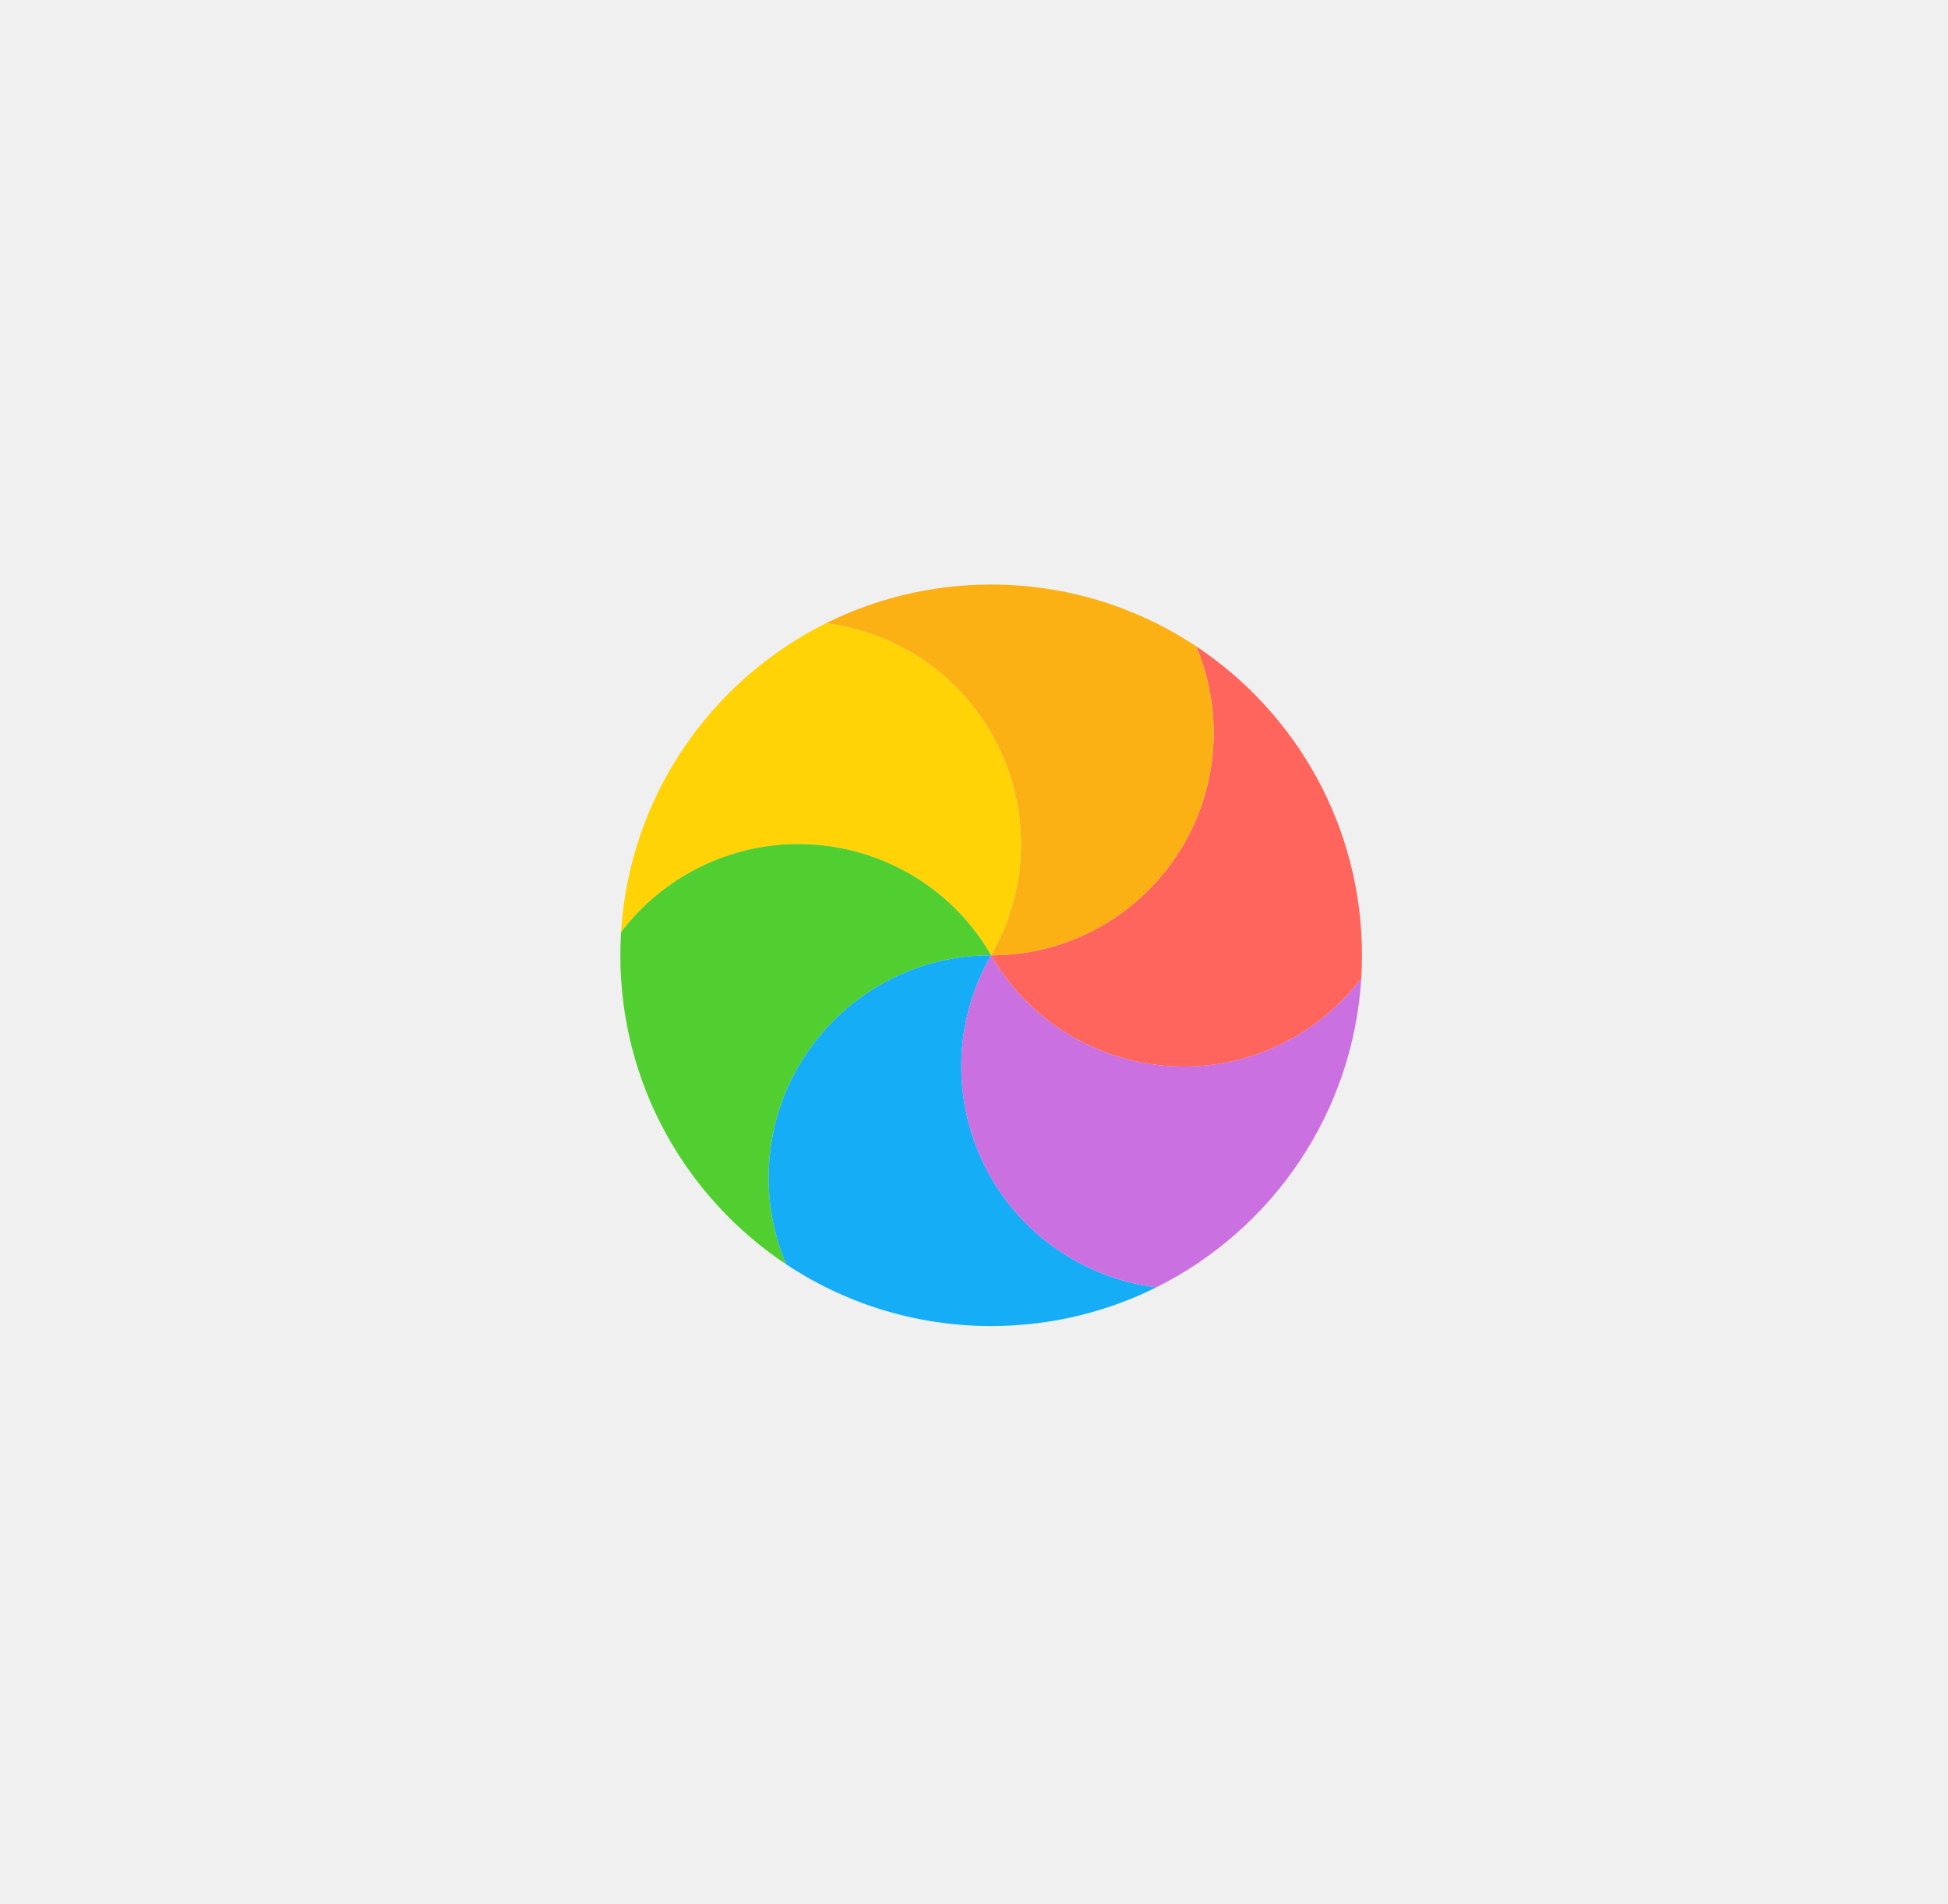
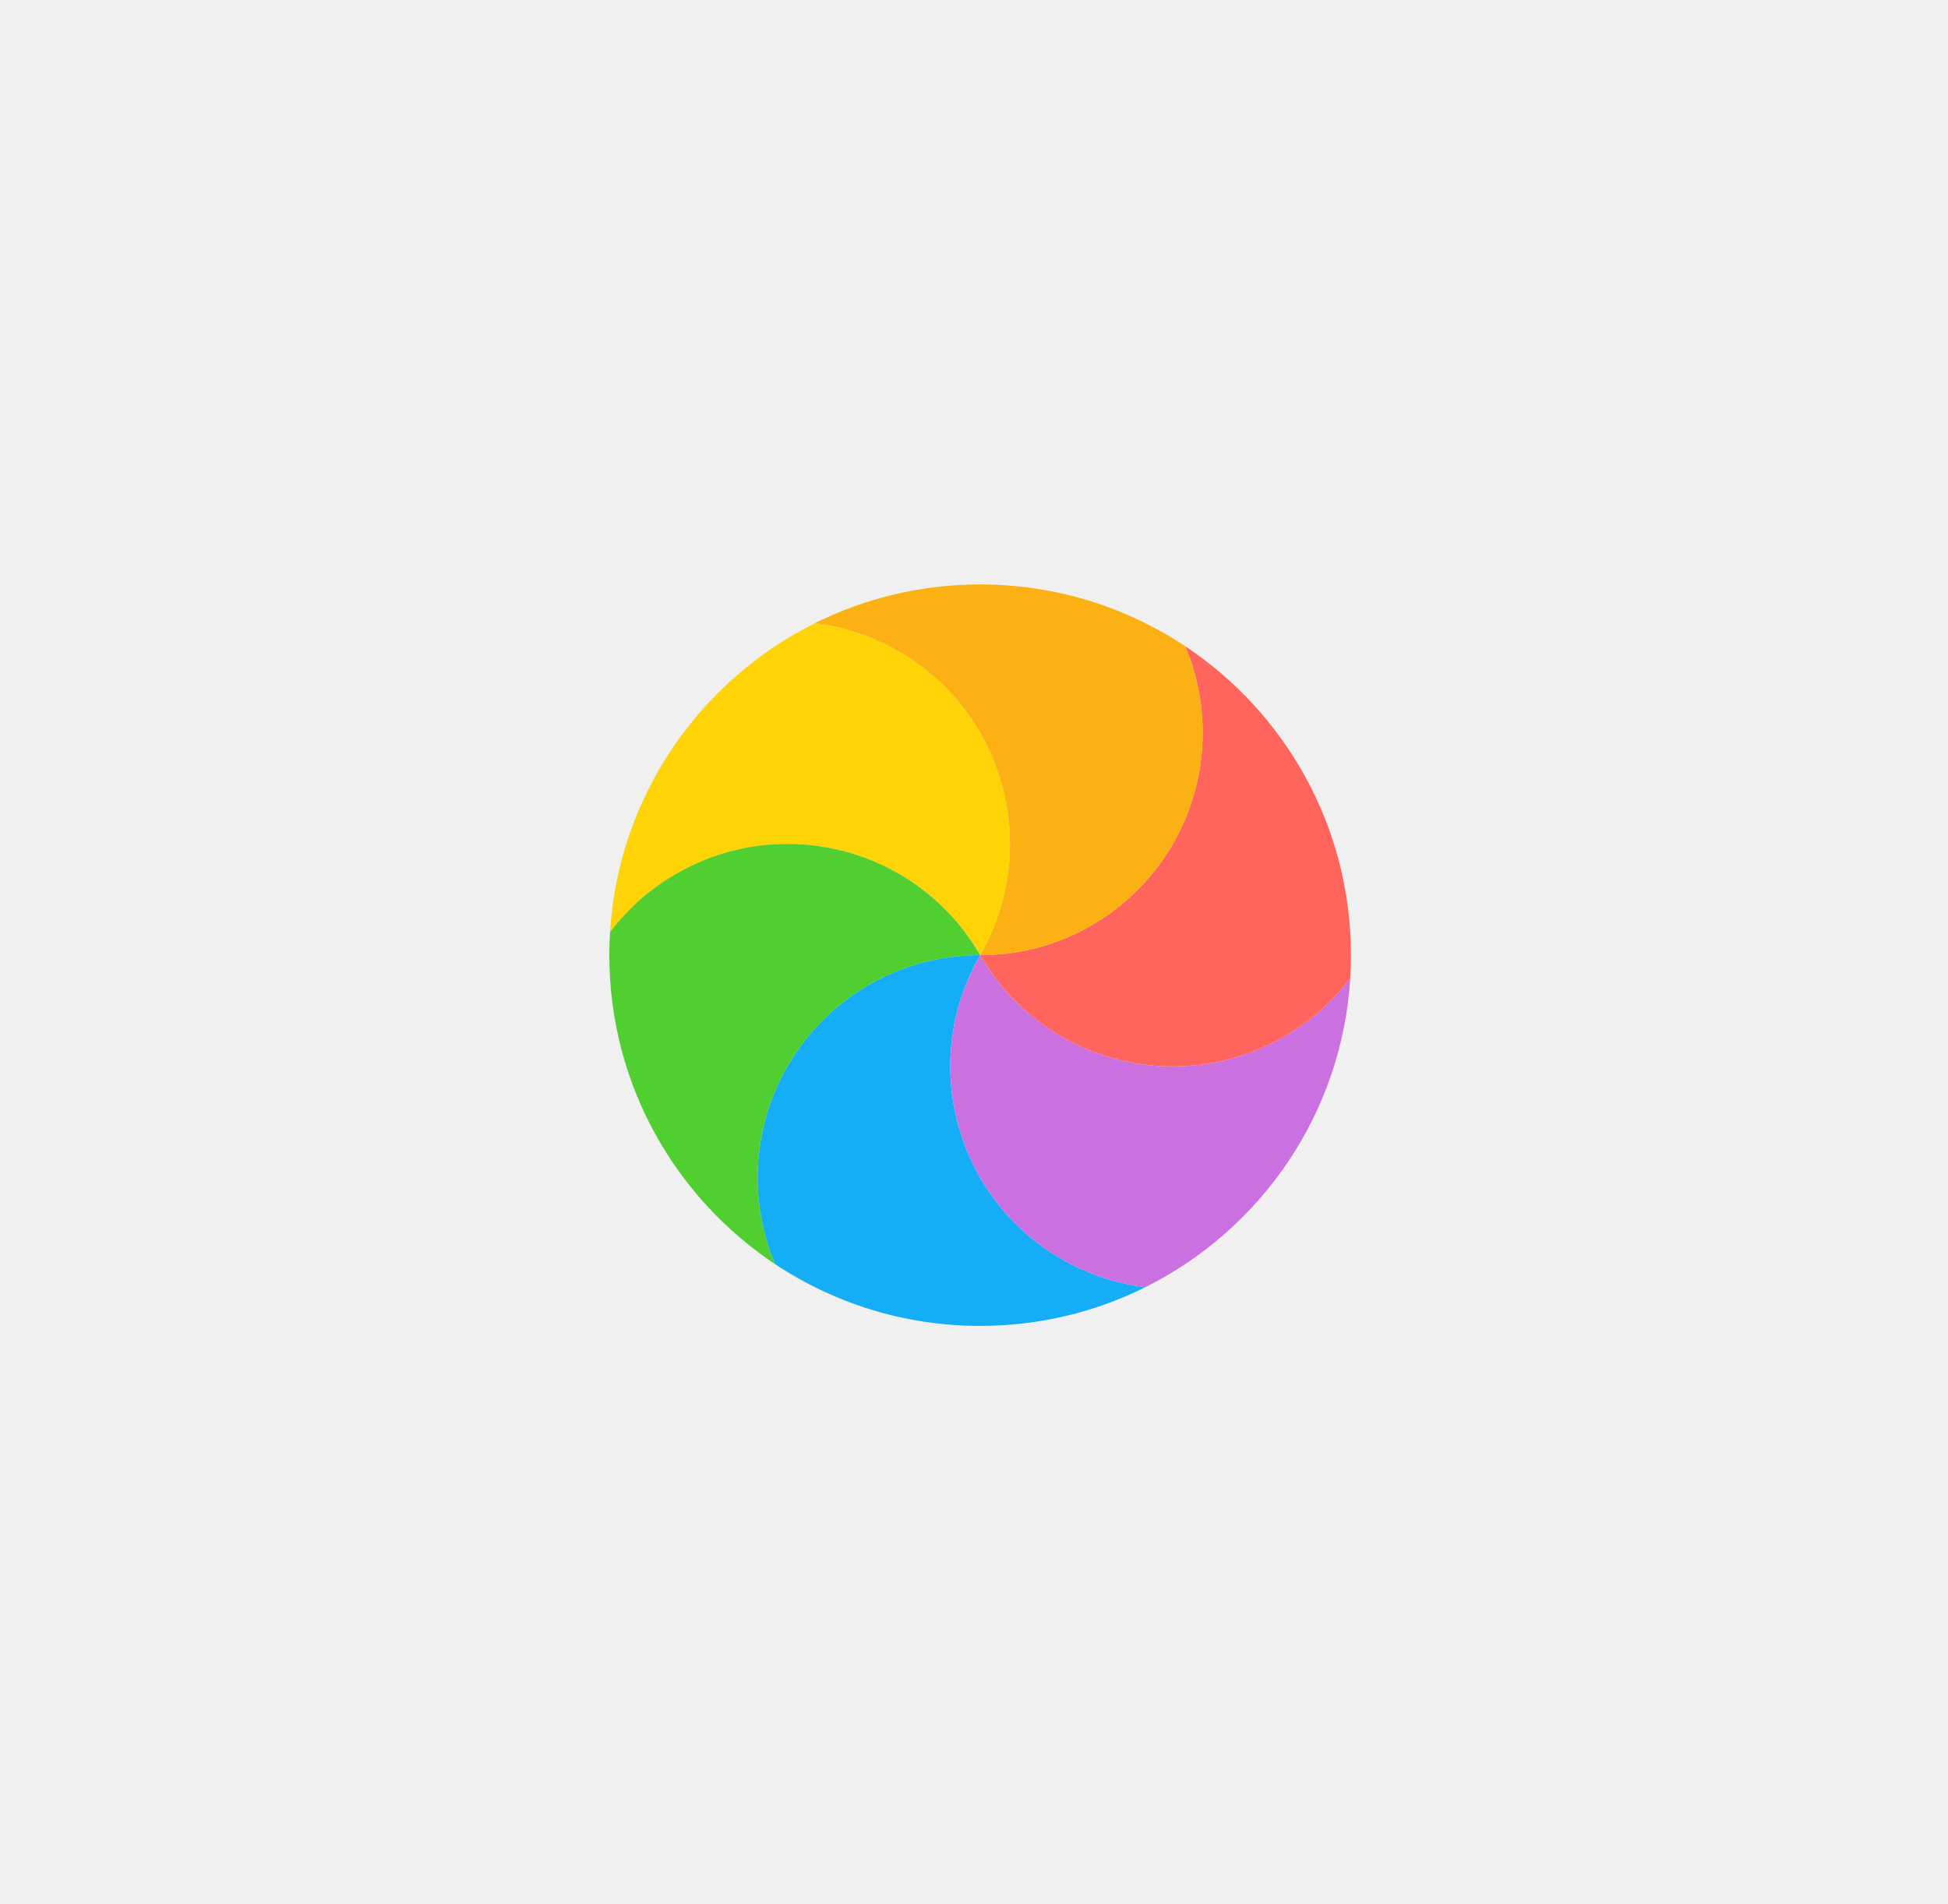
<svg xmlns="http://www.w3.org/2000/svg" width="44" height="43" viewBox="0 0 44 43" fill="none">
-   <g transform="translate(4.418605 3.162791) scale(1)">
+   <g transform="translate(4.17 3.16) scale(1)">
    <g transform="translate(-53.64357 -2.101714) scale(0.8375714)" clip-path="url(#clip_r1c2)">
      <path fill-rule="evenodd" clip-rule="evenodd" d="M24.501 21.86L32.884 30.261C33.937 31.317 33.19 33.119 31.699 33.119L30.475 33.119L31.691 36.007C31.904 36.513 31.907 37.073 31.7 37.582C31.492 38.092 31.098 38.49 30.59 38.703C30.334 38.81 30.066 38.864 29.792 38.864C28.961 38.864 28.216 38.369 27.894 37.603L26.616 34.565L25.784 35.303C24.703 36.259 23 35.492 23 34.048V22.481C23 21.697 23.947 21.305 24.501 21.86Z" fill="white" style="fill:white;fill-opacity:1;" />
      <path fill-rule="evenodd" clip-rule="evenodd" d="M24 23.129C24 22.998 24.159 22.932 24.25 23.025L32.158 30.95C32.59 31.382 32.283 32.119 31.674 32.119L28.97 32.118L30.769 36.394C30.996 36.934 30.742 37.555 30.203 37.781C29.662 38.008 29.042 37.755 28.816 37.216L26.998 32.892L25.139 34.539C24.723 34.907 24.081 34.651 24.006 34.127L24 34.026V23.129Z" fill="black" style="fill:black;fill-opacity:1;" />
      <g>
        <path d="M81.046 15.544C81.819 15.64 82.586 15.89 83.304 16.304C86.174 17.961 87.157 21.63 85.5 24.5C83.843 21.63 80.174 20.647 77.304 22.304C76.587 22.718 75.989 23.256 75.519 23.877C75.744 20.221 77.933 17.095 81.046 15.544Z" fill="url(#paint0_linear_1_317)" />
        <path d="M75.519 23.877C75.989 23.256 76.588 22.718 77.304 22.304C80.174 20.647 83.843 21.63 85.5 24.5C82.186 24.5 79.5 27.186 79.5 30.5C79.5 31.328 79.668 32.116 79.971 32.834C77.276 31.042 75.5 27.978 75.5 24.5C75.5 24.291 75.506 24.083 75.519 23.877Z" fill="url(#paint1_linear_1_317)" />
        <path d="M79.971 32.834C79.668 32.116 79.5 31.328 79.5 30.5C79.5 27.186 82.186 24.5 85.5 24.5C83.843 27.37 84.826 31.039 87.696 32.696C88.414 33.11 89.181 33.36 89.954 33.456C88.613 34.124 87.1 34.5 85.5 34.5C83.456 34.5 81.555 33.886 79.971 32.834Z" fill="url(#paint2_linear_1_317)" />
        <path d="M89.954 33.456C89.181 33.36 88.414 33.11 87.696 32.696C84.826 31.039 83.843 27.37 85.5 24.5C87.157 27.37 90.826 28.353 93.696 26.696C94.413 26.282 95.011 25.744 95.481 25.123C95.256 28.779 93.067 31.905 89.954 33.456Z" fill="url(#paint3_linear_1_317)" />
        <path d="M95.481 25.123C95.011 25.744 94.412 26.282 93.696 26.696C90.826 28.353 87.157 27.37 85.5 24.5C88.814 24.5 91.5 21.814 91.5 18.5C91.5 17.672 91.332 16.884 91.029 16.166C93.724 17.958 95.5 21.021 95.5 24.5C95.5 24.709 95.494 24.917 95.481 25.123Z" fill="url(#paint4_linear_1_317)" />
        <path d="M91.029 16.166C91.332 16.884 91.5 17.672 91.5 18.5C91.5 21.814 88.814 24.5 85.5 24.5C87.157 21.63 86.174 17.961 83.304 16.304C82.586 15.89 81.819 15.64 81.046 15.544C82.387 14.876 83.9 14.5 85.5 14.5C87.544 14.5 89.445 15.114 91.029 16.166Z" fill="url(#paint5_linear_1_317)" />
      </g>
      <path fill-rule="evenodd" clip-rule="evenodd" d="M150.315 15.505C150.315 16.249 149.759 16.889 149.023 16.994C148.431 17.079 147.984 17.596 147.984 18.196V28.426C147.984 29.027 148.43 29.544 149.021 29.629C149.756 29.733 150.312 30.374 150.312 31.118C150.309 31.561 150.118 31.974 149.787 32.257C149.458 32.54 149.021 32.668 148.59 32.604C147.807 32.492 147.078 32.161 146.481 31.659C145.883 32.161 145.154 32.492 144.367 32.605C143.94 32.668 143.504 32.541 143.173 32.257C142.842 31.97 142.653 31.558 142.65 31.125C142.65 30.374 143.206 29.733 143.942 29.628C144.536 29.543 144.984 29.026 144.984 28.426V18.196C144.984 17.596 144.537 17.079 143.944 16.994C143.209 16.889 142.654 16.249 142.654 15.505C142.655 15.065 142.846 14.651 143.177 14.366C143.447 14.133 143.796 14.002 144.158 14.002H144.239L144.39 14.021C145.164 14.132 145.889 14.462 146.484 14.964C147.083 14.462 147.812 14.13 148.598 14.018C149.013 13.951 149.455 14.077 149.792 14.366C150.123 14.653 150.312 15.065 150.315 15.498V15.502V15.505Z" fill="white" style="fill:white;fill-opacity:1;" />
      <path fill-rule="evenodd" clip-rule="evenodd" d="M144.087 16.003C145.169 16.158 145.985 17.101 145.985 18.195V28.425C145.985 29.519 145.167 30.462 144.083 30.617C143.836 30.652 143.65 30.867 143.65 31.117C143.651 31.263 143.714 31.401 143.824 31.497C143.935 31.591 144.08 31.635 144.226 31.614C145.148 31.482 145.978 30.943 146.481 30.16C146.985 30.943 147.814 31.482 148.737 31.614C148.879 31.635 149.027 31.591 149.137 31.496C149.248 31.401 149.311 31.263 149.312 31.117C149.312 30.867 149.126 30.652 148.879 30.617C147.799 30.462 146.985 29.52 146.985 28.425V18.195C146.985 17.101 147.801 16.158 148.883 16.003C149.13 15.968 149.316 15.753 149.316 15.503C149.315 15.358 149.251 15.219 149.141 15.123C149.03 15.029 148.885 14.983 148.74 15.006C147.818 15.139 146.988 15.677 146.484 16.46C145.98 15.677 145.151 15.139 144.229 15.006C144.206 15.003 144.182 15.001 144.158 15.001C144.038 15.001 143.921 15.044 143.829 15.123C143.718 15.219 143.655 15.357 143.654 15.504C143.654 15.753 143.84 15.968 144.087 16.003Z" fill="black" style="fill:black;fill-opacity:1;" />
      <path fill-rule="evenodd" clip-rule="evenodd" d="M207.5 17C208.328 17 209 17.672 209 18.5V23H213.5C214.279 23 214.92 23.595 214.993 24.356L215 24.5C215 25.328 214.328 26 213.5 26H209V30.5C209 31.279 208.405 31.92 207.644 31.993L207.5 32C206.672 32 206 31.328 206 30.5V26H201.5C200.721 26 200.08 25.405 200.007 24.644L200 24.5C200 23.672 200.672 23 201.5 23H206V18.5C206 17.721 206.595 17.08 207.356 17.007L207.5 17Z" fill="white" style="fill:white;fill-opacity:1;" />
      <path fill-rule="evenodd" clip-rule="evenodd" d="M207.5 18C207.776 18 208 18.224 208 18.5V24H213.5C213.745 24 213.95 24.177 213.992 24.41L214 24.5C214 24.776 213.776 25 213.5 25H208V30.5C208 30.745 207.823 30.95 207.59 30.992L207.5 31C207.224 31 207 30.776 207 30.5V25H201.5C201.255 25 201.05 24.823 201.008 24.59L201 24.5C201 24.224 201.224 24 201.5 24H207V18.5C207 18.255 207.177 18.05 207.41 18.008L207.5 18Z" fill="#232020" style="fill:#232020;fill:color(display-p3 0.137 0.126 0.126);fill-opacity:1;" />
      <g clip-path="url(#clip0_1_317)">
        <path fill-rule="evenodd" clip-rule="evenodd" d="M268.501 21.86L276.884 30.261C277.937 31.317 277.19 33.119 275.699 33.119L272.252 33.118L269.784 35.303C268.703 36.259 267 35.492 267 34.048V22.481C267 21.697 267.947 21.305 268.501 21.86Z" fill="white" style="fill:white;fill-opacity:1;" />
        <path fill-rule="evenodd" clip-rule="evenodd" d="M268 23.129V34.026C268 34.616 268.697 34.93 269.139 34.539L271.874 32.118L275.674 32.119C276.284 32.119 276.59 31.382 276.159 30.95L268.251 23.025C268.159 22.932 268 22.998 268 23.129Z" fill="black" style="fill:black;fill-opacity:1;" />
        <path fill-rule="evenodd" clip-rule="evenodd" d="M281.889 50.119H274.11C272.945 50.119 272 49.174 272 48.008V37.23C272 36.064 272.945 35.119 274.11 35.119H281.889C283.055 35.119 284 36.064 284 37.23V48.008C284 49.174 283.055 50.119 281.889 50.119Z" fill="white" style="fill:white;fill-opacity:1;" />
        <path fill-rule="evenodd" clip-rule="evenodd" d="M281.75 49.119H274.25C273.56 49.119 273 48.559 273 47.869V37.369C273 36.679 273.56 36.119 274.25 36.119H281.75C282.44 36.119 283 36.679 283 37.369V47.869C283 48.559 282.44 49.119 281.75 49.119Z" fill="black" style="fill:black;fill-opacity:1;" />
        <path fill-rule="evenodd" clip-rule="evenodd" d="M280.5 39.119H275.5C275.224 39.119 275 38.895 275 38.619C275 38.343 275.224 38.119 275.5 38.119H280.5C280.776 38.119 281 38.343 281 38.619C281 38.895 280.776 39.119 280.5 39.119Z" fill="white" style="fill:white;fill-opacity:1;" />
        <path fill-rule="evenodd" clip-rule="evenodd" d="M280.5 47.119H275.5C275.224 47.119 275 46.895 275 46.619C275 46.343 275.224 46.119 275.5 46.119H280.5C280.776 46.119 281 46.343 281 46.619C281 46.895 280.776 47.119 280.5 47.119Z" fill="white" style="fill:white;fill-opacity:1;" />
        <path fill-rule="evenodd" clip-rule="evenodd" d="M281.061 44.119H274.938C274.42 44.119 274 43.699 274 43.18V42.058C274 41.539 274.42 41.119 274.938 41.119H281.061C281.579 41.119 282 41.539 282 42.058V43.18C282 43.699 281.579 44.119 281.061 44.119Z" fill="white" style="fill:white;fill-opacity:1;" />
        <path fill-rule="evenodd" clip-rule="evenodd" d="M278.5 43.119H275.5C275.224 43.119 275 42.895 275 42.619C275 42.343 275.224 42.119 275.5 42.119H278.5C278.776 42.119 279 42.343 279 42.619C279 42.895 278.776 43.119 278.5 43.119Z" fill="black" style="fill:black;fill-opacity:1;" />
      </g>
      <path fill-rule="evenodd" clip-rule="evenodd" d="M32 91C32 94.866 28.866 98 25 98C21.134 98 18 94.866 18 91C18 87.134 21.134 84 25 84C28.866 84 32 87.134 32 91Z" fill="black" style="fill:black;fill-opacity:1;" />
      <path fill-rule="evenodd" clip-rule="evenodd" d="M30.253 91C30.253 93.901 27.901 96.253 25 96.253C22.098 96.253 19.747 93.901 19.747 91C19.747 88.099 22.098 85.747 25 85.747C27.901 85.747 30.253 88.099 30.253 91Z" fill="white" style="fill:white;fill-opacity:1;" />
      <path fill-rule="evenodd" clip-rule="evenodd" d="M21.5 91C21.5 90.448 21.948 90 22.5 90H27.5C28.052 90 28.5 90.448 28.5 91C28.5 91.552 28.052 92 27.5 92H22.5C21.948 92 21.5 91.552 21.5 91ZM34.931 100.932C35.322 100.542 35.322 99.908 34.931 99.518L30.189 94.776L28.776 96.19L33.517 100.932C33.907 101.322 34.541 101.322 34.931 100.932Z" fill="black" style="fill:black;fill-opacity:1;" />
      <path fill-rule="evenodd" clip-rule="evenodd" d="M93 91C93 94.866 89.866 98 86 98C82.134 98 79 94.866 79 91C79 87.134 82.134 84 86 84C89.866 84 93 87.134 93 91Z" fill="black" style="fill:black;fill-opacity:1;" />
      <path fill-rule="evenodd" clip-rule="evenodd" d="M91.253 91C91.253 93.901 88.901 96.253 86 96.253C83.098 96.253 80.747 93.901 80.747 91C80.747 88.099 83.098 85.747 86 85.747C88.901 85.747 91.253 88.099 91.253 91Z" fill="white" style="fill:white;fill-opacity:1;" />
      <path fill-rule="evenodd" clip-rule="evenodd" d="M86 94.5C85.448 94.5 85 94.052 85 93.5V88.5C85 87.948 85.448 87.5 86 87.5C86.552 87.5 87 87.948 87 88.5V93.5C87 94.052 86.552 94.5 86 94.5Z" fill="black" style="fill:black;fill-opacity:1;" />
      <path fill-rule="evenodd" clip-rule="evenodd" d="M82.5 91C82.5 90.448 82.948 90 83.5 90H88.5C89.052 90 89.5 90.448 89.5 91C89.5 91.552 89.052 92 88.5 92H83.5C82.948 92 82.5 91.552 82.5 91Z" fill="black" style="fill:black;fill-opacity:1;" />
      <path fill-rule="evenodd" clip-rule="evenodd" d="M95.931 100.932C96.322 100.542 96.322 99.908 95.931 99.518L91.189 94.776L89.775 96.19L94.517 100.932C94.907 101.322 95.541 101.322 95.931 100.932Z" fill="black" style="fill:black;fill-opacity:1;" />
      <path fill-rule="evenodd" clip-rule="evenodd" d="M149.301 105.942C150.359 105.942 151.279 105.722 152.059 105.281C152.841 104.84 153.445 104.195 153.87 103.343C154.296 102.491 154.509 101.449 154.509 100.214V98.564C154.509 97.797 154.389 97.208 154.149 96.794C153.909 96.381 153.563 96.174 153.114 96.174V97.268C153.114 97.42 153.063 97.542 152.963 97.633C152.862 97.724 152.749 97.769 152.621 97.769C152.487 97.769 152.37 97.724 152.27 97.633C152.169 97.542 152.119 97.42 152.119 97.268V95.909C152.119 95.636 152.049 95.424 151.91 95.275C151.769 95.126 151.572 95.052 151.316 95.052C151.116 95.052 150.918 95.095 150.724 95.18V96.913C150.724 97.071 150.673 97.195 150.573 97.287C150.472 97.378 150.359 97.423 150.231 97.423C150.097 97.423 149.98 97.378 149.88 97.287C149.779 97.195 149.729 97.071 149.729 96.913V94.906C149.729 94.639 149.658 94.427 149.515 94.272C149.372 94.117 149.179 94.039 148.936 94.039C148.729 94.039 148.528 94.085 148.334 94.176V96.566C148.334 96.706 148.287 96.825 148.192 96.922C148.098 97.019 147.978 97.068 147.832 97.068C147.692 97.068 147.575 97.019 147.481 96.922C147.387 96.825 147.339 96.706 147.339 96.566V89.981C147.339 89.756 147.277 89.575 147.152 89.438C147.028 89.301 146.859 89.233 146.646 89.233C146.433 89.233 146.262 89.301 146.131 89.438C146 89.575 145.935 89.756 145.935 89.981V99.257C145.935 99.452 145.877 99.611 145.762 99.736C145.646 99.86 145.5 99.922 145.324 99.922C145.165 99.922 145.024 99.883 144.9 99.804C144.775 99.725 144.67 99.579 144.585 99.366L143.363 96.575C143.211 96.21 142.982 96.028 142.679 96.028C142.484 96.028 142.326 96.09 142.204 96.215C142.082 96.339 142.022 96.49 142.022 96.666C142.022 96.812 142.049 96.958 142.104 97.104L143.737 101.701C144.271 103.191 145.014 104.269 145.962 104.939C146.911 105.608 148.024 105.942 149.301 105.942ZM149.265 107C147.707 107 146.383 106.583 145.292 105.751C144.2 104.918 143.366 103.68 142.788 102.038L141.155 97.432C141.106 97.287 141.069 97.135 141.041 96.976C141.014 96.818 141 96.675 141 96.548C141 96.073 141.158 95.706 141.475 95.444C141.79 95.183 142.162 95.052 142.587 95.052C142.898 95.052 143.177 95.142 143.427 95.321C143.676 95.5 143.876 95.77 144.029 96.128L144.749 97.907C144.767 97.949 144.795 97.97 144.831 97.97C144.88 97.97 144.904 97.943 144.904 97.889V90.044C144.904 89.491 145.068 89.052 145.397 88.726C145.725 88.401 146.141 88.238 146.646 88.238C147.145 88.238 147.557 88.401 147.882 88.726C148.207 89.052 148.37 89.491 148.37 90.044V93.155C148.607 93.088 148.838 93.054 149.064 93.054C149.453 93.054 149.784 93.156 150.058 93.36C150.331 93.564 150.523 93.842 150.633 94.195C150.912 94.098 151.186 94.049 151.454 94.049C151.83 94.049 152.148 94.144 152.406 94.336C152.665 94.527 152.843 94.787 152.94 95.116C153.766 95.122 154.407 95.414 154.86 95.991C155.313 96.569 155.54 97.381 155.54 98.426V100.333C155.54 101.743 155.275 102.946 154.746 103.94C154.217 104.935 153.481 105.692 152.539 106.216C151.596 106.739 150.505 107 149.265 107Z" fill="black" style="fill:black;fill-opacity:1;" />
      <path fill-rule="evenodd" clip-rule="evenodd" d="M149.301 105.942C150.359 105.942 151.279 105.722 152.059 105.281C152.841 104.84 153.445 104.195 153.87 103.343C154.296 102.491 154.509 101.449 154.509 100.214V98.564C154.509 97.797 154.389 97.208 154.149 96.794C153.909 96.381 153.563 96.174 153.114 96.174V97.268C153.114 97.42 153.063 97.542 152.963 97.633C152.862 97.724 152.749 97.769 152.621 97.769C152.487 97.769 152.37 97.724 152.27 97.633C152.169 97.542 152.119 97.42 152.119 97.268V95.909C152.119 95.636 152.049 95.424 151.91 95.275C151.769 95.126 151.572 95.052 151.316 95.052C151.116 95.052 150.918 95.095 150.724 95.18V96.913C150.724 97.071 150.673 97.195 150.573 97.287C150.472 97.378 150.359 97.423 150.231 97.423C150.097 97.423 149.98 97.378 149.88 97.287C149.779 97.195 149.729 97.071 149.729 96.913V94.906C149.729 94.639 149.658 94.427 149.515 94.272C149.372 94.117 149.179 94.039 148.936 94.039C148.729 94.039 148.528 94.085 148.334 94.176V96.566C148.334 96.706 148.287 96.825 148.192 96.922C148.098 97.019 147.978 97.068 147.832 97.068C147.692 97.068 147.575 97.019 147.481 96.922C147.387 96.825 147.339 96.706 147.339 96.566V89.981C147.339 89.756 147.277 89.575 147.152 89.438C147.028 89.301 146.859 89.233 146.646 89.233C146.433 89.233 146.262 89.301 146.131 89.438C146 89.575 145.935 89.756 145.935 89.981V99.257C145.935 99.452 145.877 99.611 145.762 99.736C145.646 99.86 145.5 99.922 145.324 99.922C145.165 99.922 145.024 99.883 144.9 99.804C144.775 99.725 144.67 99.579 144.585 99.366L143.363 96.575C143.211 96.21 142.982 96.028 142.679 96.028C142.484 96.028 142.326 96.09 142.204 96.215C142.082 96.339 142.022 96.49 142.022 96.666C142.022 96.812 142.049 96.958 142.104 97.104L143.737 101.701C144.271 103.191 145.014 104.269 145.962 104.939C146.911 105.608 148.024 105.942 149.301 105.942Z" fill="white" style="fill:white;fill-opacity:1;" />
      <path fill-rule="evenodd" clip-rule="evenodd" d="M214.719 87.556C214.367 87.299 213.975 87.199 213.542 87.258C213.334 87.286 213.162 87.347 213.019 87.432C213.024 87.273 213.012 87.122 212.976 86.98C212.901 86.683 212.761 86.439 212.556 86.247C212.351 86.055 212.105 85.917 211.818 85.832C211.558 85.754 211.293 85.731 211.023 85.764C210.752 85.797 210.51 85.889 210.295 86.042C210.225 86.092 210.173 86.156 210.117 86.217C210.078 86.148 210.042 86.077 209.987 86.013C209.821 85.821 209.61 85.673 209.353 85.569C209.096 85.465 208.823 85.412 208.537 85.412C208.244 85.412 207.968 85.465 207.712 85.569C207.455 85.673 207.243 85.821 207.077 86.013C207.023 86.075 206.989 86.145 206.949 86.213C206.912 86.171 206.881 86.123 206.838 86.086C206.662 85.936 206.455 85.834 206.217 85.778C205.98 85.723 205.741 85.715 205.5 85.754C205.194 85.799 204.919 85.914 204.674 86.096C204.43 86.278 204.25 86.524 204.132 86.833C204.023 87.122 204.01 87.464 204.077 87.847C203.507 87.777 202.977 87.943 202.492 88.356C201.991 88.783 201.743 89.455 201.75 90.373C201.756 91.857 202.038 93.175 202.594 94.328C203.151 95.48 203.934 96.381 204.943 97.028C205.952 97.676 207.121 98 208.449 98C209.66 98 210.695 97.787 211.555 97.36C212.414 96.934 213.11 96.317 213.64 95.509C214.17 94.703 214.556 93.703 214.797 92.511C214.927 91.881 215.029 91.261 215.105 90.656C215.18 90.05 215.224 89.41 215.236 88.732C215.243 88.205 215.07 87.813 214.719 87.556Z" fill="black" style="fill:black;fill-opacity:1;" />
      <path fill-rule="evenodd" clip-rule="evenodd" d="M204.263 88.917L204.509 90.187C204.555 90.428 204.675 90.582 204.87 90.646C205.066 90.712 205.243 90.68 205.403 90.553C205.562 90.426 205.616 90.246 205.564 90.011L205.056 87.58C204.997 87.326 205.071 87.121 205.276 86.965C205.481 86.809 205.708 86.75 205.959 86.789C206.21 86.828 206.371 86.975 206.443 87.229L206.589 87.756C206.641 87.958 206.763 88.085 206.955 88.137C207.148 88.189 207.331 88.166 207.507 88.069C207.683 87.971 207.771 87.828 207.771 87.639V86.965C207.771 86.789 207.844 86.648 207.991 86.54C208.137 86.433 208.315 86.379 208.523 86.379C208.725 86.379 208.899 86.433 209.046 86.54C209.192 86.648 209.265 86.789 209.265 86.965V87.639C209.265 87.821 209.353 87.963 209.529 88.064C209.705 88.165 209.888 88.189 210.081 88.137C210.273 88.085 210.395 87.958 210.447 87.756L210.603 87.209C210.669 86.968 210.825 86.828 211.072 86.789C211.319 86.75 211.546 86.809 211.751 86.965C211.956 87.121 212.032 87.326 211.98 87.58L211.824 88.459C211.778 88.693 211.824 88.876 211.961 89.006C212.097 89.136 212.263 89.198 212.459 89.191C212.654 89.185 212.801 89.113 212.898 88.976L213.152 88.566C213.243 88.429 213.379 88.35 213.557 88.327C213.736 88.304 213.897 88.341 214.041 88.439C214.184 88.537 214.256 88.677 214.256 88.859C214.256 89.4 214.217 89.918 214.138 90.412C214.06 90.907 213.946 91.476 213.797 92.121L213.738 92.394C213.511 93.41 213.184 94.247 212.762 94.904C212.339 95.562 211.777 96.058 211.077 96.393C210.377 96.729 209.512 96.896 208.484 96.896C207.344 96.896 206.345 96.617 205.486 96.056C204.626 95.497 203.965 94.717 203.503 93.717C203.041 92.718 202.81 91.581 202.81 90.304C202.81 89.849 202.909 89.499 203.108 89.255C203.306 89.01 203.544 88.878 203.821 88.854C203.984 88.841 204.128 88.868 204.263 88.917Z" fill="white" style="fill:white;fill-opacity:1;" />
      <path fill-rule="evenodd" clip-rule="evenodd" d="M269.591 97.419C268.658 97.419 267.804 97.251 267.053 96.92C266.296 96.586 265.615 96.07 265.03 95.388C264.46 94.723 263.956 93.872 263.531 92.86L261.619 88.155C261.478 87.814 261.462 87.487 261.572 87.187C261.692 86.864 261.93 86.635 262.262 86.524C262.382 86.481 262.516 86.456 262.649 86.456C262.813 86.456 262.972 86.493 263.123 86.566C263.373 86.688 263.58 86.905 263.739 87.212L265.326 90.071C265.43 90.251 265.508 90.317 265.536 90.337C265.579 90.366 265.621 90.378 265.677 90.378C265.744 90.378 265.785 90.359 265.831 90.307C265.85 90.285 265.878 90.19 265.843 89.984L264.741 82.947C264.665 82.506 264.799 82.199 264.926 82.021C265.107 81.766 265.366 81.603 265.674 81.549C265.752 81.539 265.806 81.535 265.86 81.535C266.11 81.535 266.343 81.609 266.551 81.753C266.811 81.933 266.982 82.207 267.044 82.546L268.132 87.678L268.192 81.649C268.192 81.308 268.305 81.006 268.521 80.778C268.743 80.542 269.041 80.417 269.38 80.417C269.722 80.417 270.024 80.538 270.253 80.768C270.483 80.997 270.604 81.303 270.604 81.652L270.569 87.702L271.516 82.456C271.564 82.13 271.727 81.849 271.984 81.658C272.191 81.504 272.422 81.426 272.671 81.426C272.737 81.426 272.804 81.432 272.872 81.443C273.196 81.493 273.473 81.656 273.663 81.912C273.799 82.094 273.945 82.407 273.865 82.861L272.999 88.177L274.22 84.71C274.32 84.395 274.493 84.149 274.73 83.992C274.925 83.862 275.141 83.796 275.372 83.796C275.428 83.796 275.484 83.8 275.541 83.808C275.871 83.865 276.128 84.029 276.302 84.286C276.47 84.536 276.53 84.834 276.481 85.17L275.342 91.745C275.022 93.593 274.407 95.008 273.514 95.951C272.593 96.925 271.273 97.419 269.591 97.419Z" fill="white" style="fill:white;fill-opacity:1;" />
      <path fill-rule="evenodd" clip-rule="evenodd" d="M274.852 91.66L275.989 85.097C276.02 84.886 275.987 84.708 275.889 84.564C275.792 84.419 275.653 84.331 275.473 84.3C275.301 84.276 275.145 84.312 275.005 84.405C274.864 84.499 274.758 84.655 274.688 84.874L273.493 88.273C273.438 88.422 273.362 88.527 273.264 88.589C273.167 88.652 273.051 88.672 272.919 88.648C272.794 88.625 272.69 88.56 272.608 88.455C272.526 88.349 272.493 88.23 272.508 88.097L273.376 82.776C273.415 82.55 273.378 82.36 273.264 82.208C273.151 82.056 272.993 81.964 272.79 81.933C272.602 81.901 272.432 81.942 272.28 82.056C272.128 82.169 272.036 82.331 272.005 82.542L271.067 87.851C271.044 87.984 270.983 88.087 270.885 88.161C270.788 88.236 270.669 88.261 270.528 88.238C270.372 88.214 270.257 88.155 270.182 88.062C270.108 87.968 270.071 87.847 270.071 87.698L270.106 81.651C270.106 81.433 270.038 81.255 269.901 81.118C269.764 80.982 269.59 80.913 269.38 80.913C269.176 80.913 269.01 80.982 268.882 81.118C268.753 81.255 268.688 81.433 268.688 81.651L268.653 87.745C268.653 87.886 268.604 88.003 268.507 88.097C268.409 88.191 268.294 88.238 268.161 88.238C268.028 88.238 267.917 88.196 267.827 88.114C267.737 88.032 267.676 87.921 267.645 87.78L266.555 82.636C266.516 82.425 266.421 82.267 266.268 82.161C266.116 82.056 265.946 82.015 265.758 82.038C265.579 82.069 265.436 82.159 265.331 82.308C265.225 82.456 265.192 82.644 265.231 82.87L266.333 89.902C266.387 90.23 266.344 90.474 266.204 90.634C266.063 90.795 265.887 90.875 265.676 90.875C265.52 90.875 265.38 90.832 265.255 90.746C265.13 90.66 265.008 90.515 264.891 90.312L263.298 87.441C263.188 87.23 263.057 87.087 262.905 87.013C262.753 86.939 262.59 86.933 262.419 86.995C262.231 87.058 262.104 87.179 262.038 87.359C261.971 87.538 261.985 87.741 262.079 87.968L263.989 92.668C264.395 93.636 264.868 94.435 265.407 95.064C265.946 95.693 266.561 96.16 267.253 96.464C267.944 96.769 268.723 96.921 269.59 96.921C271.137 96.921 272.325 96.484 273.153 95.609C273.981 94.734 274.548 93.418 274.852 91.66ZM263.028 93.007L261.165 88.414C261.032 88.085 260.979 87.773 261.007 87.476C261.034 87.179 261.128 86.921 261.288 86.702C261.448 86.484 261.649 86.312 261.891 86.187C262.133 86.069 262.397 86.015 262.682 86.023C262.967 86.03 263.243 86.112 263.508 86.269C263.774 86.425 263.997 86.663 264.176 86.984L265.102 88.754C265.126 88.8 265.157 88.82 265.196 88.812C265.235 88.804 265.251 88.773 265.243 88.718L264.247 83.046C264.176 82.679 264.192 82.351 264.294 82.062C264.395 81.773 264.559 81.538 264.786 81.359C265.012 81.179 265.274 81.066 265.571 81.019C265.868 80.972 266.153 81.001 266.426 81.107C266.7 81.212 266.934 81.386 267.13 81.628C267.325 81.87 267.462 82.171 267.54 82.53L267.68 83.292V81.651C267.68 81.136 267.841 80.714 268.161 80.386C268.481 80.058 268.887 79.894 269.38 79.894C269.895 79.894 270.311 80.062 270.628 80.398C270.944 80.734 271.102 81.167 271.102 81.698L271.079 82.202C271.188 81.734 271.417 81.384 271.764 81.153C272.112 80.923 272.501 80.843 272.93 80.913C273.227 80.96 273.491 81.073 273.721 81.253C273.952 81.433 274.124 81.665 274.237 81.95C274.35 82.235 274.383 82.562 274.337 82.929L274.237 83.856C274.218 83.768 274.325 83.652 274.559 83.509C274.911 83.294 275.298 83.222 275.719 83.292C275.993 83.347 276.233 83.458 276.44 83.626C276.647 83.794 276.799 84.019 276.897 84.3C276.995 84.581 277.012 84.901 276.95 85.261L275.895 91.765C275.567 93.789 274.883 95.334 273.844 96.4C272.805 97.466 271.376 98 269.555 98C268.016 98 266.716 97.58 265.653 96.74C264.59 95.9 263.715 94.656 263.028 93.007Z" fill="black" style="fill:black;fill-opacity:1;" />
      <path fill-rule="evenodd" clip-rule="evenodd" d="M329.076 82.509C329.586 81.999 330.413 81.999 330.923 82.509L338.49 90.076C339 90.586 339 91.413 338.49 91.923L330.923 99.49C330.413 100 329.586 100 329.076 99.49L321.509 91.923C320.999 91.413 320.999 90.586 321.509 90.076L329.076 82.509Z" fill="white" style="fill:white;fill-opacity:1;" />
      <path fill-rule="evenodd" clip-rule="evenodd" d="M326 93.844C326 94.27 325.484 94.484 325.182 94.182L322.406 91.406C322.182 91.182 322.182 90.818 322.406 90.593L325.182 87.817C325.484 87.515 326 87.729 326 88.155L326.001 90H329V87L327.156 87C326.758 87 326.545 86.551 326.764 86.245L326.818 86.182L329.594 83.406C329.818 83.182 330.182 83.182 330.407 83.406L333.183 86.182C333.485 86.484 333.271 87 332.845 87L331 87V90H334V88.156C334 87.758 334.449 87.545 334.754 87.764L334.817 87.818L337.594 90.594C337.818 90.818 337.818 91.182 337.594 91.407L334.817 94.183C334.516 94.485 334 94.271 334 93.845V92H331V94.999L332.844 95C333.242 95 333.455 95.449 333.236 95.755L333.182 95.818L330.406 98.594C330.182 98.818 329.818 98.818 329.593 98.594L326.817 95.818C326.515 95.516 326.729 95 327.155 95L329 94.999V92H326.001L326 93.844Z" fill="black" style="fill:black;fill-opacity:1;" />
      <path fill-rule="evenodd" clip-rule="evenodd" d="M24 162C22.897 162 22 161.103 22 160V150C22 148.897 22.897 148 24 148C25.103 148 26 148.897 26 150V160C26 161.103 25.103 162 24 162ZM18.644 158.785C18.432 158.785 18.218 158.734 18.027 158.639L13.265 156.256C12.794 156.021 12.501 155.548 12.5 155.021C12.5 154.493 12.793 154.019 13.264 153.784L18.026 151.401C18.217 151.305 18.431 151.254 18.644 151.254C19.407 151.254 20.027 151.875 20.027 152.638V157.402C20.027 157.781 19.877 158.135 19.604 158.397C19.345 158.647 19.003 158.785 18.644 158.785Z" fill="white" style="fill:white;fill-opacity:1;" />
      <path fill-rule="evenodd" clip-rule="evenodd" d="M24 161C23.448 161 23 160.552 23 160V150C23 149.448 23.448 149 24 149C24.552 149 25 149.448 25 150V160C25 160.552 24.552 161 24 161ZM13.712 155.362L18.473 157.744C18.727 157.871 19.027 157.686 19.027 157.402V152.638C19.027 152.353 18.727 152.168 18.473 152.295L13.712 154.678C13.43 154.819 13.43 155.221 13.712 155.362Z" fill="black" style="fill:black;fill-opacity:1;" />
      <path fill-rule="evenodd" clip-rule="evenodd" d="M92 155C92 156.103 91.103 157 90 157H80C78.897 157 78 156.103 78 155C78 153.897 78.897 153 80 153H90C91.103 153 92 153.897 92 155ZM88.785 160.356C88.785 160.568 88.734 160.782 88.639 160.973L86.256 165.735C86.021 166.206 85.548 166.499 85.021 166.5C84.493 166.5 84.019 166.207 83.784 165.736L81.401 160.974C81.305 160.783 81.254 160.569 81.254 160.356C81.254 159.593 81.875 158.973 82.638 158.973H87.402C87.781 158.973 88.135 159.123 88.397 159.396C88.647 159.655 88.785 159.997 88.785 160.356Z" fill="white" style="fill:white;fill-opacity:1;" />
      <path fill-rule="evenodd" clip-rule="evenodd" d="M91 155C91 155.552 90.552 156 90 156H80C79.448 156 79 155.552 79 155C79 154.448 79.448 154 80 154H90C90.552 154 91 154.448 91 155ZM85.362 165.288L87.744 160.527C87.871 160.273 87.686 159.973 87.402 159.973H82.638C82.353 159.973 82.168 160.273 82.295 160.527L84.678 165.288C84.819 165.57 85.221 165.57 85.362 165.288Z" fill="black" style="fill:black;fill-opacity:1;" />
      <path fill-rule="evenodd" clip-rule="evenodd" d="M146 148C147.103 148 148 148.897 148 150V160C148 161.103 147.103 162 146 162C144.897 162 144 161.103 144 160V150C144 148.897 144.897 148 146 148ZM151.356 151.215C151.568 151.215 151.782 151.266 151.973 151.361L156.735 153.744C157.206 153.979 157.499 154.452 157.5 154.979C157.5 155.507 157.207 155.981 156.736 156.216L151.974 158.599C151.783 158.695 151.569 158.746 151.356 158.746C150.593 158.746 149.973 158.125 149.973 157.362V152.598C149.973 152.219 150.123 151.865 150.396 151.603C150.655 151.353 150.997 151.215 151.356 151.215Z" fill="white" style="fill:white;fill-opacity:1;" />
      <path fill-rule="evenodd" clip-rule="evenodd" d="M146 149C146.552 149 147 149.448 147 150V160C147 160.552 146.552 161 146 161C145.448 161 145 160.552 145 160V150C145 149.448 145.448 149 146 149ZM156.288 154.638L151.527 152.256C151.273 152.129 150.973 152.314 150.973 152.598V157.362C150.973 157.647 151.273 157.832 151.527 157.705L156.288 155.322C156.57 155.181 156.57 154.779 156.288 154.638Z" fill="black" style="fill:black;fill-opacity:1;" />
      <path fill-rule="evenodd" clip-rule="evenodd" d="M200 155C200 153.897 200.897 153 202 153H212C213.103 153 214 153.897 214 155C214 156.103 213.103 157 212 157H202C200.897 157 200 156.103 200 155ZM203.215 149.644C203.215 149.432 203.266 149.218 203.361 149.027L205.744 144.265C205.979 143.794 206.452 143.501 206.979 143.5C207.507 143.5 207.981 143.793 208.216 144.264L210.599 149.026C210.695 149.217 210.746 149.431 210.746 149.644C210.746 150.407 210.125 151.027 209.362 151.027H204.598C204.219 151.027 203.865 150.877 203.603 150.604C203.353 150.345 203.215 150.003 203.215 149.644Z" fill="white" style="fill:white;fill-opacity:1;" />
      <path fill-rule="evenodd" clip-rule="evenodd" d="M201 155C201 154.448 201.448 154 202 154H212C212.552 154 213 154.448 213 155C213 155.552 212.552 156 212 156H202C201.448 156 201 155.552 201 155ZM206.638 144.712L204.256 149.473C204.129 149.727 204.314 150.027 204.598 150.027H209.362C209.647 150.027 209.832 149.727 209.705 149.473L207.322 144.712C207.181 144.43 206.779 144.43 206.638 144.712Z" fill="black" style="fill:black;fill-opacity:1;" />
      <path fill-rule="evenodd" clip-rule="evenodd" d="M268 162C266.9 162 266.005 161.103 266.005 160V150C266.005 148.897 266.9 148 268 148C269.1 148 269.995 148.897 269.995 150V160C269.995 161.103 269.1 162 268 162ZM273.37 158.785C272.609 158.785 271.991 158.165 271.991 157.402V152.638C271.991 151.875 272.609 151.254 273.37 151.254C273.583 151.254 273.797 151.305 273.988 151.402L278.737 153.784C279.208 154.019 279.5 154.493 279.5 155.021C279.499 155.548 279.207 156.021 278.736 156.257L273.987 158.639C273.796 158.734 273.583 158.785 273.37 158.785ZM262.63 158.785C262.418 158.785 262.205 158.734 262.014 158.639L257.263 156.256C256.793 156.021 256.501 155.548 256.5 155.021C256.5 154.493 256.792 154.019 257.262 153.784L262.013 151.401C262.204 151.305 262.417 151.254 262.63 151.254C263.391 151.254 264.009 151.875 264.009 152.638V157.402C264.009 157.781 263.86 158.135 263.587 158.397C263.329 158.647 262.988 158.785 262.63 158.785Z" fill="white" style="fill:white;fill-opacity:1;" />
      <path fill-rule="evenodd" clip-rule="evenodd" d="M268 161C267.449 161 267.002 160.552 267.002 160V150C267.002 149.448 267.449 149 268 149C268.551 149 268.998 149.448 268.998 150V160C268.998 160.552 268.551 161 268 161ZM278.291 154.677L273.541 152.295C273.287 152.168 272.988 152.353 272.988 152.637V157.401C272.988 157.686 273.287 157.872 273.541 157.745L278.291 155.361C278.572 155.22 278.572 154.818 278.291 154.677ZM257.709 155.362L262.459 157.744C262.713 157.871 263.012 157.686 263.012 157.402V152.638C263.012 152.353 262.713 152.168 262.459 152.295L257.709 154.678C257.428 154.819 257.428 155.221 257.709 155.362Z" fill="black" style="fill:black;fill-opacity:1;" />
      <path fill-rule="evenodd" clip-rule="evenodd" d="M336 155C336 156.1 335.103 156.995 334 156.995H324C322.897 156.995 322 156.1 322 155C322 153.9 322.897 153.005 324 153.005H334C335.103 153.005 336 153.9 336 155ZM332.785 149.63C332.785 150.391 332.165 151.009 331.402 151.009H326.638C325.875 151.009 325.254 150.391 325.254 149.63C325.254 149.417 325.305 149.203 325.402 149.012L327.784 144.263C328.019 143.792 328.493 143.5 329.021 143.5C329.548 143.501 330.021 143.793 330.257 144.264L332.639 149.013C332.734 149.204 332.785 149.417 332.785 149.63ZM332.785 160.37C332.785 160.582 332.734 160.795 332.639 160.986L330.256 165.737C330.021 166.207 329.548 166.499 329.021 166.5C328.493 166.5 328.019 166.208 327.784 165.738L325.401 160.987C325.305 160.796 325.254 160.583 325.254 160.37C325.254 159.609 325.875 158.99 326.638 158.99H331.402C331.781 158.99 332.135 159.14 332.397 159.413C332.647 159.671 332.785 160.012 332.785 160.37Z" fill="white" style="fill:white;fill-opacity:1;" />
      <path fill-rule="evenodd" clip-rule="evenodd" d="M335 155C335 155.551 334.552 155.998 334 155.998H324C323.448 155.998 323 155.551 323 155C323 154.449 323.448 154.002 324 154.002H334C334.552 154.002 335 154.449 335 155ZM328.677 144.709L326.295 149.459C326.168 149.713 326.353 150.012 326.637 150.012H331.402C331.687 150.012 331.871 149.713 331.744 149.459L329.361 144.709C329.22 144.428 328.818 144.428 328.677 144.709ZM329.362 165.291L331.744 160.541C331.871 160.287 331.686 159.988 331.402 159.988H326.638C326.353 159.988 326.168 160.287 326.295 160.541L328.678 165.291C328.819 165.572 329.221 165.572 329.362 165.291Z" fill="black" style="fill:black;fill-opacity:1;" />
      <path fill-rule="evenodd" clip-rule="evenodd" d="M27.36 219.466C27.93 218.896 28.856 218.896 29.426 219.465C29.585 219.624 29.707 219.822 29.778 220.037L31.724 225.876C31.9 226.404 31.765 226.977 31.371 227.371C30.977 227.765 30.405 227.9 29.876 227.724L24.036 225.778C23.822 225.707 23.625 225.584 23.465 225.426C23.196 225.157 23.045 224.799 23.038 224.418C23.03 224.019 23.182 223.643 23.465 223.36L27.36 219.466ZM16.629 212.629C17.023 212.235 17.595 212.1 18.123 212.276L23.961 214.22C24.175 214.292 24.373 214.413 24.532 214.572C25.102 215.143 25.102 216.069 24.532 216.638L20.638 220.532C20.068 221.102 19.142 221.102 18.572 220.532C18.413 220.373 18.29 220.176 18.219 219.961L16.276 214.123C16.1 213.595 16.235 213.023 16.629 212.629Z" fill="white" style="fill:white;fill-opacity:1;" />
      <path fill-rule="evenodd" clip-rule="evenodd" d="M30.193 226.776L24.352 224.829C24.027 224.721 23.93 224.309 24.172 224.067L28.067 220.173C28.308 219.93 28.721 220.028 28.83 220.352L30.775 226.193C30.895 226.553 30.552 226.895 30.193 226.776ZM17.807 213.224L23.645 215.168C23.97 215.276 24.068 215.689 23.825 215.932L19.931 219.825C19.689 220.068 19.276 219.97 19.168 219.645L17.224 213.807C17.104 213.447 17.447 213.104 17.807 213.224Z" fill="black" style="fill:black;fill-opacity:1;" />
      <path fill-rule="evenodd" clip-rule="evenodd" d="M81.64 219.466L85.535 223.36C85.818 223.643 85.97 224.019 85.962 224.418C85.955 224.799 85.804 225.157 85.535 225.426C85.375 225.584 85.178 225.707 84.964 225.778L79.124 227.724C78.595 227.9 78.023 227.765 77.629 227.371C77.235 226.977 77.1 226.404 77.276 225.876L79.222 220.037C79.293 219.822 79.415 219.624 79.574 219.465C80.144 218.896 81.07 218.896 81.64 219.466ZM92.371 212.629C92.765 213.023 92.9 213.595 92.724 214.123L90.781 219.961C90.71 220.176 90.587 220.373 90.428 220.532C89.858 221.102 88.932 221.102 88.362 220.532L84.468 216.638C83.898 216.069 83.898 215.143 84.468 214.572C84.627 214.413 84.825 214.292 85.039 214.22L90.877 212.276C91.405 212.1 91.977 212.235 92.371 212.629Z" fill="white" style="fill:white;fill-opacity:1;" />
      <path fill-rule="evenodd" clip-rule="evenodd" d="M78.808 226.782L84.651 224.835C84.976 224.727 85.073 224.314 84.831 224.072L80.935 220.176C80.693 219.933 80.28 220.031 80.171 220.356L78.225 226.199C78.105 226.559 78.448 226.902 78.808 226.782ZM91.199 213.225L85.358 215.17C85.033 215.278 84.936 215.691 85.178 215.934L89.074 219.829C89.316 220.072 89.729 219.974 89.837 219.649L91.782 213.808C91.902 213.448 91.559 213.105 91.199 213.225Z" fill="black" style="fill:black;fill-opacity:1;" />
      <path fill-rule="evenodd" clip-rule="evenodd" d="M149.763 216C149.988 216.001 150.214 216.054 150.416 216.155L155.924 218.91C156.422 219.159 156.732 219.66 156.732 220.217C156.732 220.774 156.422 221.275 155.924 221.524L150.416 224.279C150.214 224.38 149.988 224.434 149.763 224.434C148.957 224.434 148.302 223.778 148.302 222.972V217.462C148.302 217.062 148.46 216.687 148.748 216.411C149.022 216.146 149.383 216 149.763 216ZM142.84 216.001C143.646 216.001 144.302 216.656 144.302 217.463V222.972C144.302 223.778 143.647 224.434 142.84 224.434C142.615 224.434 142.39 224.38 142.187 224.279L136.682 221.524C136.184 221.275 135.874 220.774 135.874 220.217C135.874 219.66 136.184 219.159 136.682 218.91L142.187 216.155C142.389 216.054 142.615 216.001 142.84 216.001Z" fill="white" style="fill:white;fill-opacity:1;" />
      <path fill-rule="evenodd" clip-rule="evenodd" d="M155.477 219.805L149.969 217.05C149.662 216.897 149.302 217.12 149.302 217.463V222.972C149.302 223.315 149.662 223.538 149.969 223.385L155.477 220.63C155.817 220.46 155.817 219.975 155.477 219.805ZM137.129 220.63L142.634 223.385C142.941 223.538 143.302 223.315 143.302 222.972V217.463C143.302 217.12 142.941 216.897 142.634 217.05L137.129 219.805C136.789 219.975 136.789 220.46 137.129 220.63Z" fill="black" style="fill:black;fill-opacity:1;" />
      <path fill-rule="evenodd" clip-rule="evenodd" d="M211.204 223.469C211.203 223.694 211.15 223.92 211.049 224.122L208.294 229.63C208.045 230.128 207.544 230.438 206.987 230.438C206.43 230.438 205.929 230.128 205.68 229.63L202.925 224.122C202.824 223.92 202.77 223.694 202.77 223.469C202.77 222.663 203.426 222.008 204.232 222.008H209.742C210.142 222.008 210.517 222.166 210.793 222.454C211.058 222.728 211.204 223.089 211.204 223.469ZM211.203 216.546C211.203 217.352 210.548 218.008 209.741 218.008H204.232C203.426 218.008 202.77 217.353 202.77 216.546C202.77 216.321 202.824 216.096 202.925 215.893L205.68 210.388C205.929 209.89 206.43 209.58 206.987 209.58C207.544 209.58 208.045 209.89 208.294 210.388L211.049 215.893C211.15 216.095 211.203 216.321 211.203 216.546Z" fill="white" style="fill:white;fill-opacity:1;" />
      <path fill-rule="evenodd" clip-rule="evenodd" d="M207.399 229.183L210.154 223.675C210.307 223.368 210.084 223.008 209.741 223.008H204.232C203.889 223.008 203.666 223.368 203.819 223.675L206.574 229.183C206.744 229.523 207.229 229.523 207.399 229.183ZM206.574 210.835L203.819 216.34C203.666 216.647 203.889 217.008 204.232 217.008H209.741C210.084 217.008 210.307 216.647 210.154 216.34L207.399 210.835C207.229 210.495 206.744 210.495 206.574 210.835Z" fill="black" style="fill:black;fill-opacity:1;" />
    </g>
  </g>
  <defs>
    <linearGradient id="paint0_linear_1_317" x1="614.808" y1="15.544" x2="614.808" y2="911.099" gradientUnits="userSpaceOnUse">
      <stop stop-color="#FFD305" style="stop-color:#FFD305;stop-color:color(display-p3 1 0.828 0.02);stop-opacity:1;" />
      <stop offset="1" stop-color="#FDCF01" style="stop-color:#FDCF01;stop-color:color(display-p3 0.992 0.812 0.004);stop-opacity:1;" />
    </linearGradient>
    <linearGradient id="paint1_linear_1_317" x1="575.5" y1="21.499" x2="575.5" y2="1154.96" gradientUnits="userSpaceOnUse">
      <stop stop-color="#52CF30" style="stop-color:#52CF30;stop-color:color(display-p3 0.322 0.812 0.188);stop-opacity:1;" />
      <stop offset="1" stop-color="#3BBD1C" style="stop-color:#3BBD1C;stop-color:color(display-p3 0.231 0.741 0.11);stop-opacity:1;" />
    </linearGradient>
    <linearGradient id="paint2_linear_1_317" x1="602.223" y1="24.5" x2="602.223" y2="1024.5" gradientUnits="userSpaceOnUse">
      <stop stop-color="#14ADF6" style="stop-color:#14ADF6;stop-color:color(display-p3 0.078 0.678 0.965);stop-opacity:1;" />
      <stop offset="1" stop-color="#1191F4" style="stop-color:#1191F4;stop-color:color(display-p3 0.067 0.569 0.957);stop-opacity:1;" />
    </linearGradient>
    <linearGradient id="paint3_linear_1_317" x1="623.984" y1="24.5" x2="623.984" y2="920.055" gradientUnits="userSpaceOnUse">
      <stop stop-color="#CA70E1" style="stop-color:#CA70E1;stop-color:color(display-p3 0.792 0.439 0.882);stop-opacity:1;" />
      <stop offset="1" stop-color="#B452CB" style="stop-color:#B452CB;stop-color:color(display-p3 0.706 0.322 0.796);stop-opacity:1;" />
    </linearGradient>
    <linearGradient id="paint4_linear_1_317" x1="585.5" y1="16.166" x2="585.5" y2="1149.62" gradientUnits="userSpaceOnUse">
      <stop stop-color="#FF645D" style="stop-color:#FF645D;stop-color:color(display-p3 1 0.392 0.365);stop-opacity:1;" />
      <stop offset="1" stop-color="#FF4332" style="stop-color:#FF4332;stop-color:color(display-p3 1 0.263 0.196);stop-opacity:1;" />
    </linearGradient>
    <linearGradient id="paint5_linear_1_317" x1="603.769" y1="14.5" x2="603.769" y2="1014.5" gradientUnits="userSpaceOnUse">
      <stop stop-color="#FBB114" style="stop-color:#FBB114;stop-color:color(display-p3 0.984 0.694 0.078);stop-opacity:1;" />
      <stop offset="1" stop-color="#FF9508" style="stop-color:#FF9508;stop-color:color(display-p3 1 0.584 0.031);stop-opacity:1;" />
    </linearGradient>
    <clipPath id="clip0_1_317">
      <rect width="17" height="28.519" fill="white" style="fill:white;fill-opacity:1;" transform="translate(267 21.6)" />
    </clipPath>
    <clipPath id="clip_r1c2">
      <rect x="54.5" y="-6.5" width="61" height="61" />
    </clipPath>
  </defs>
</svg>
